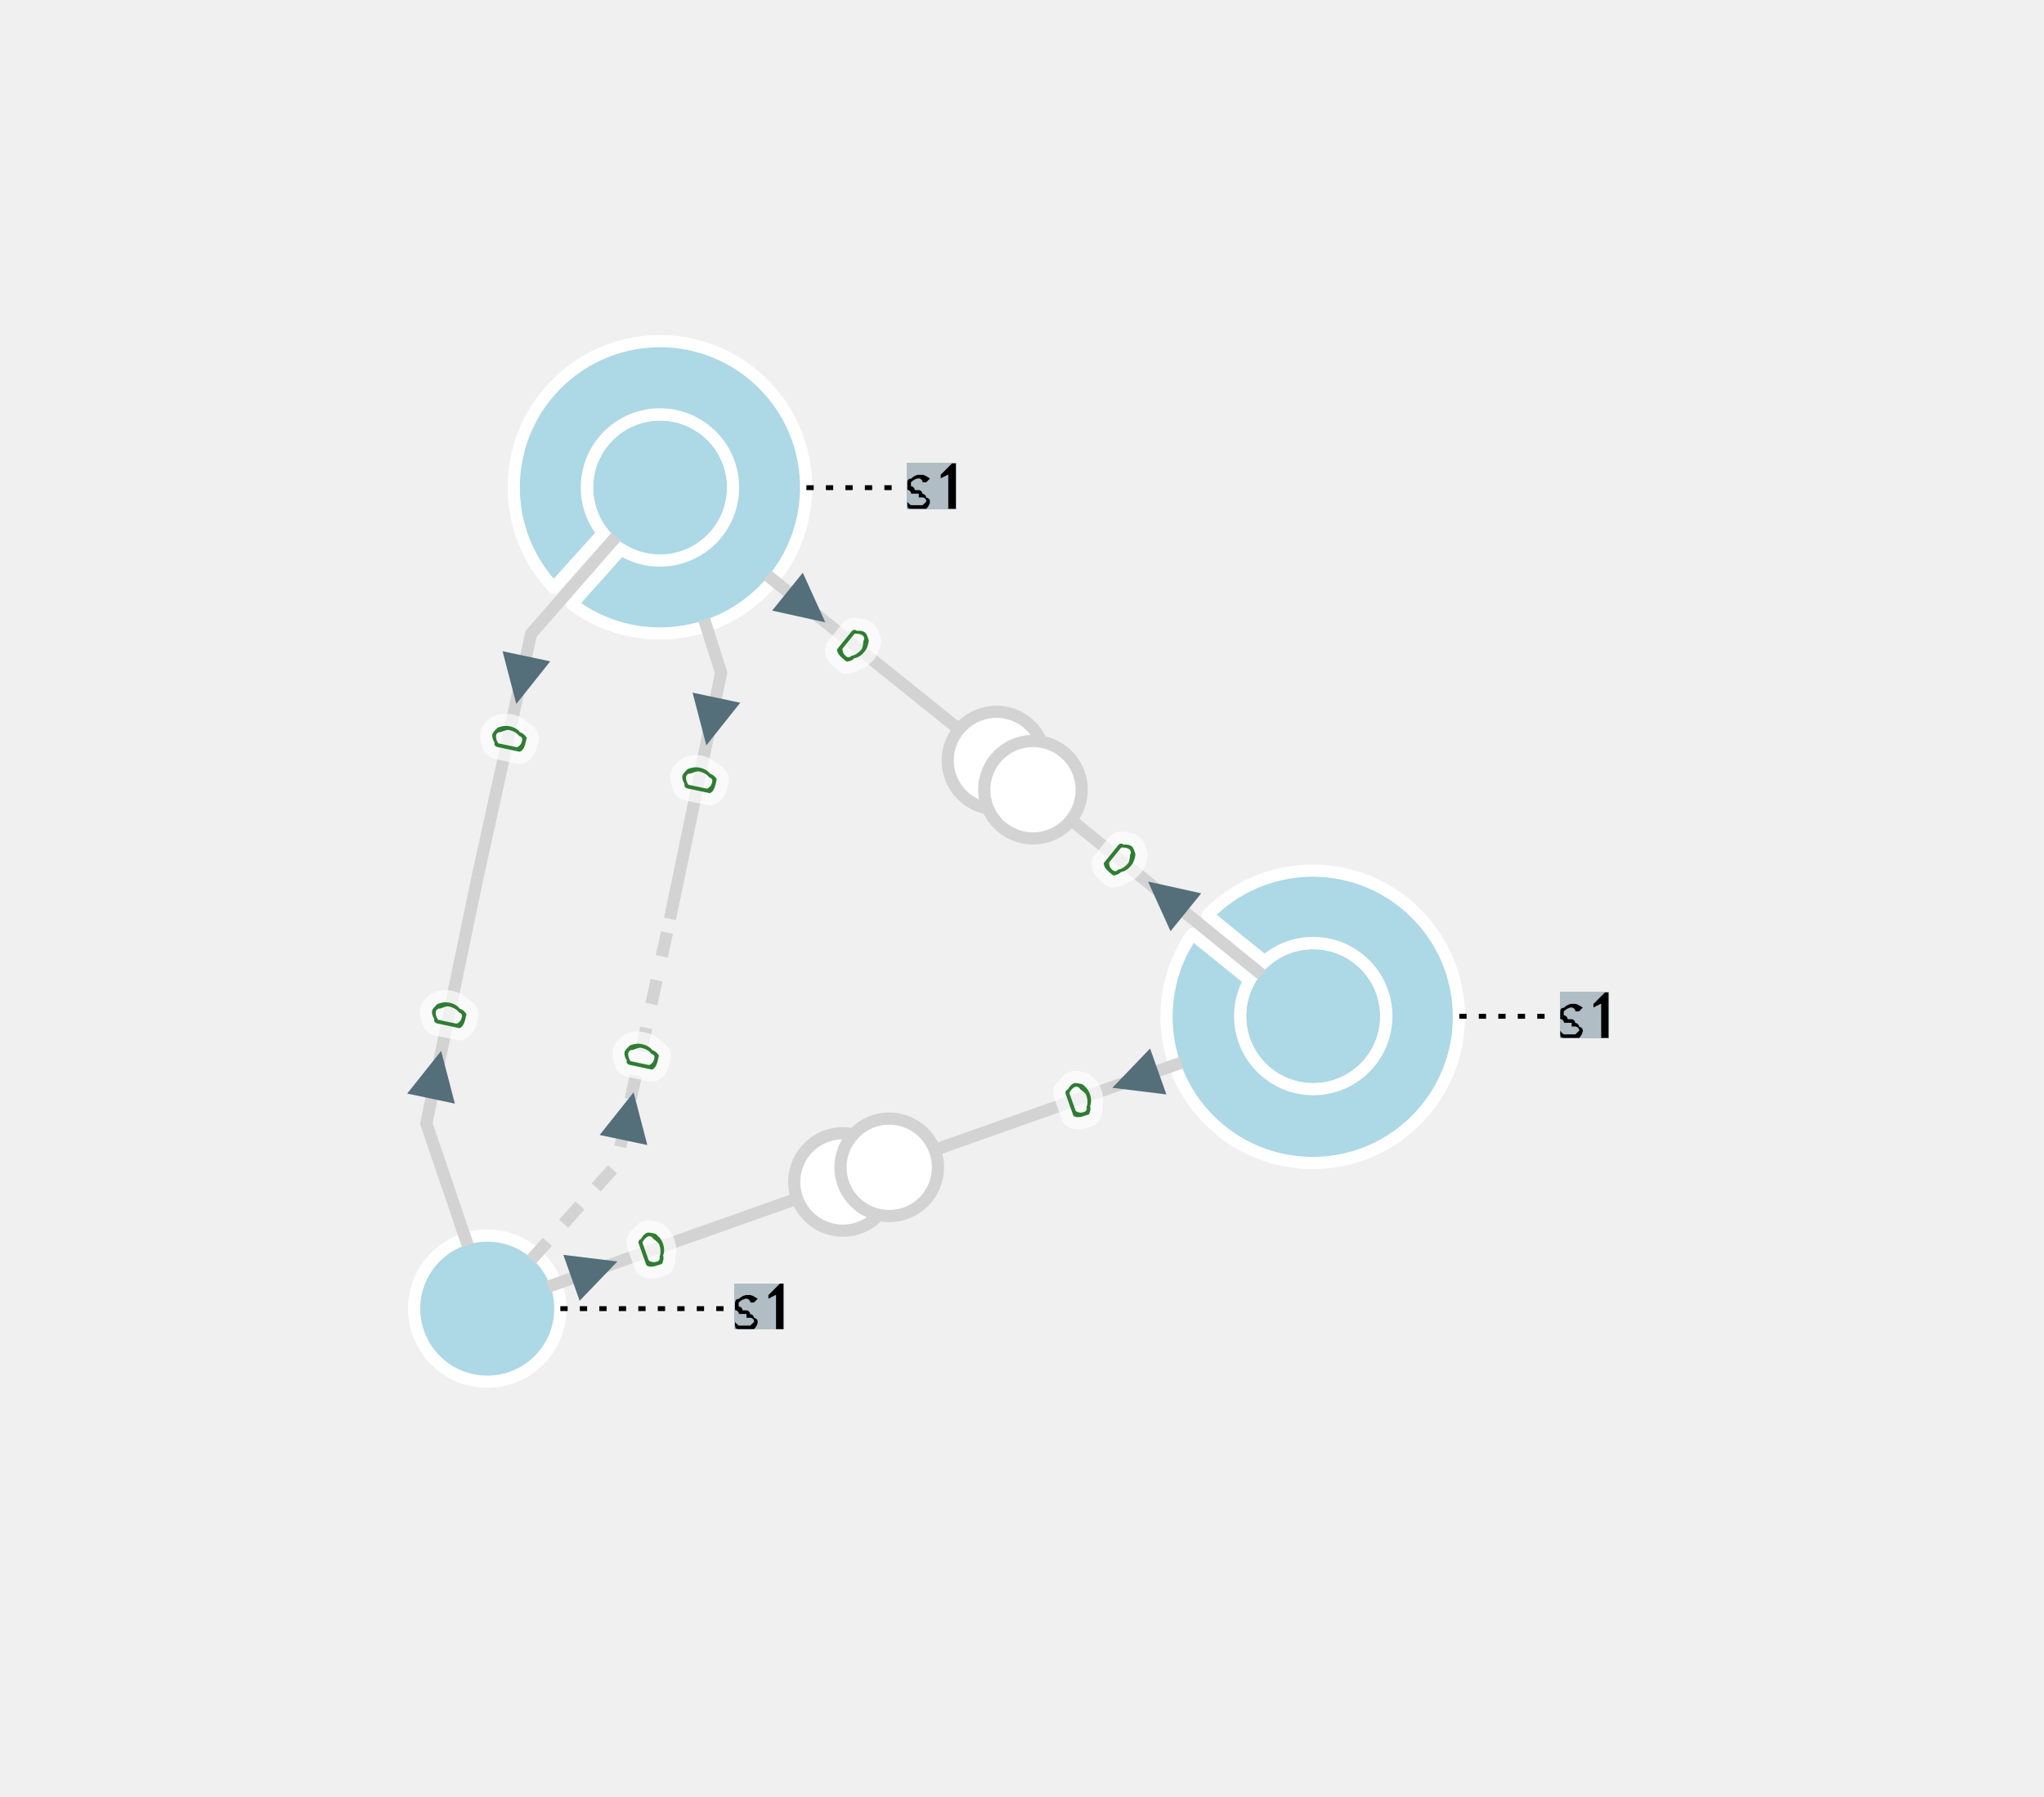
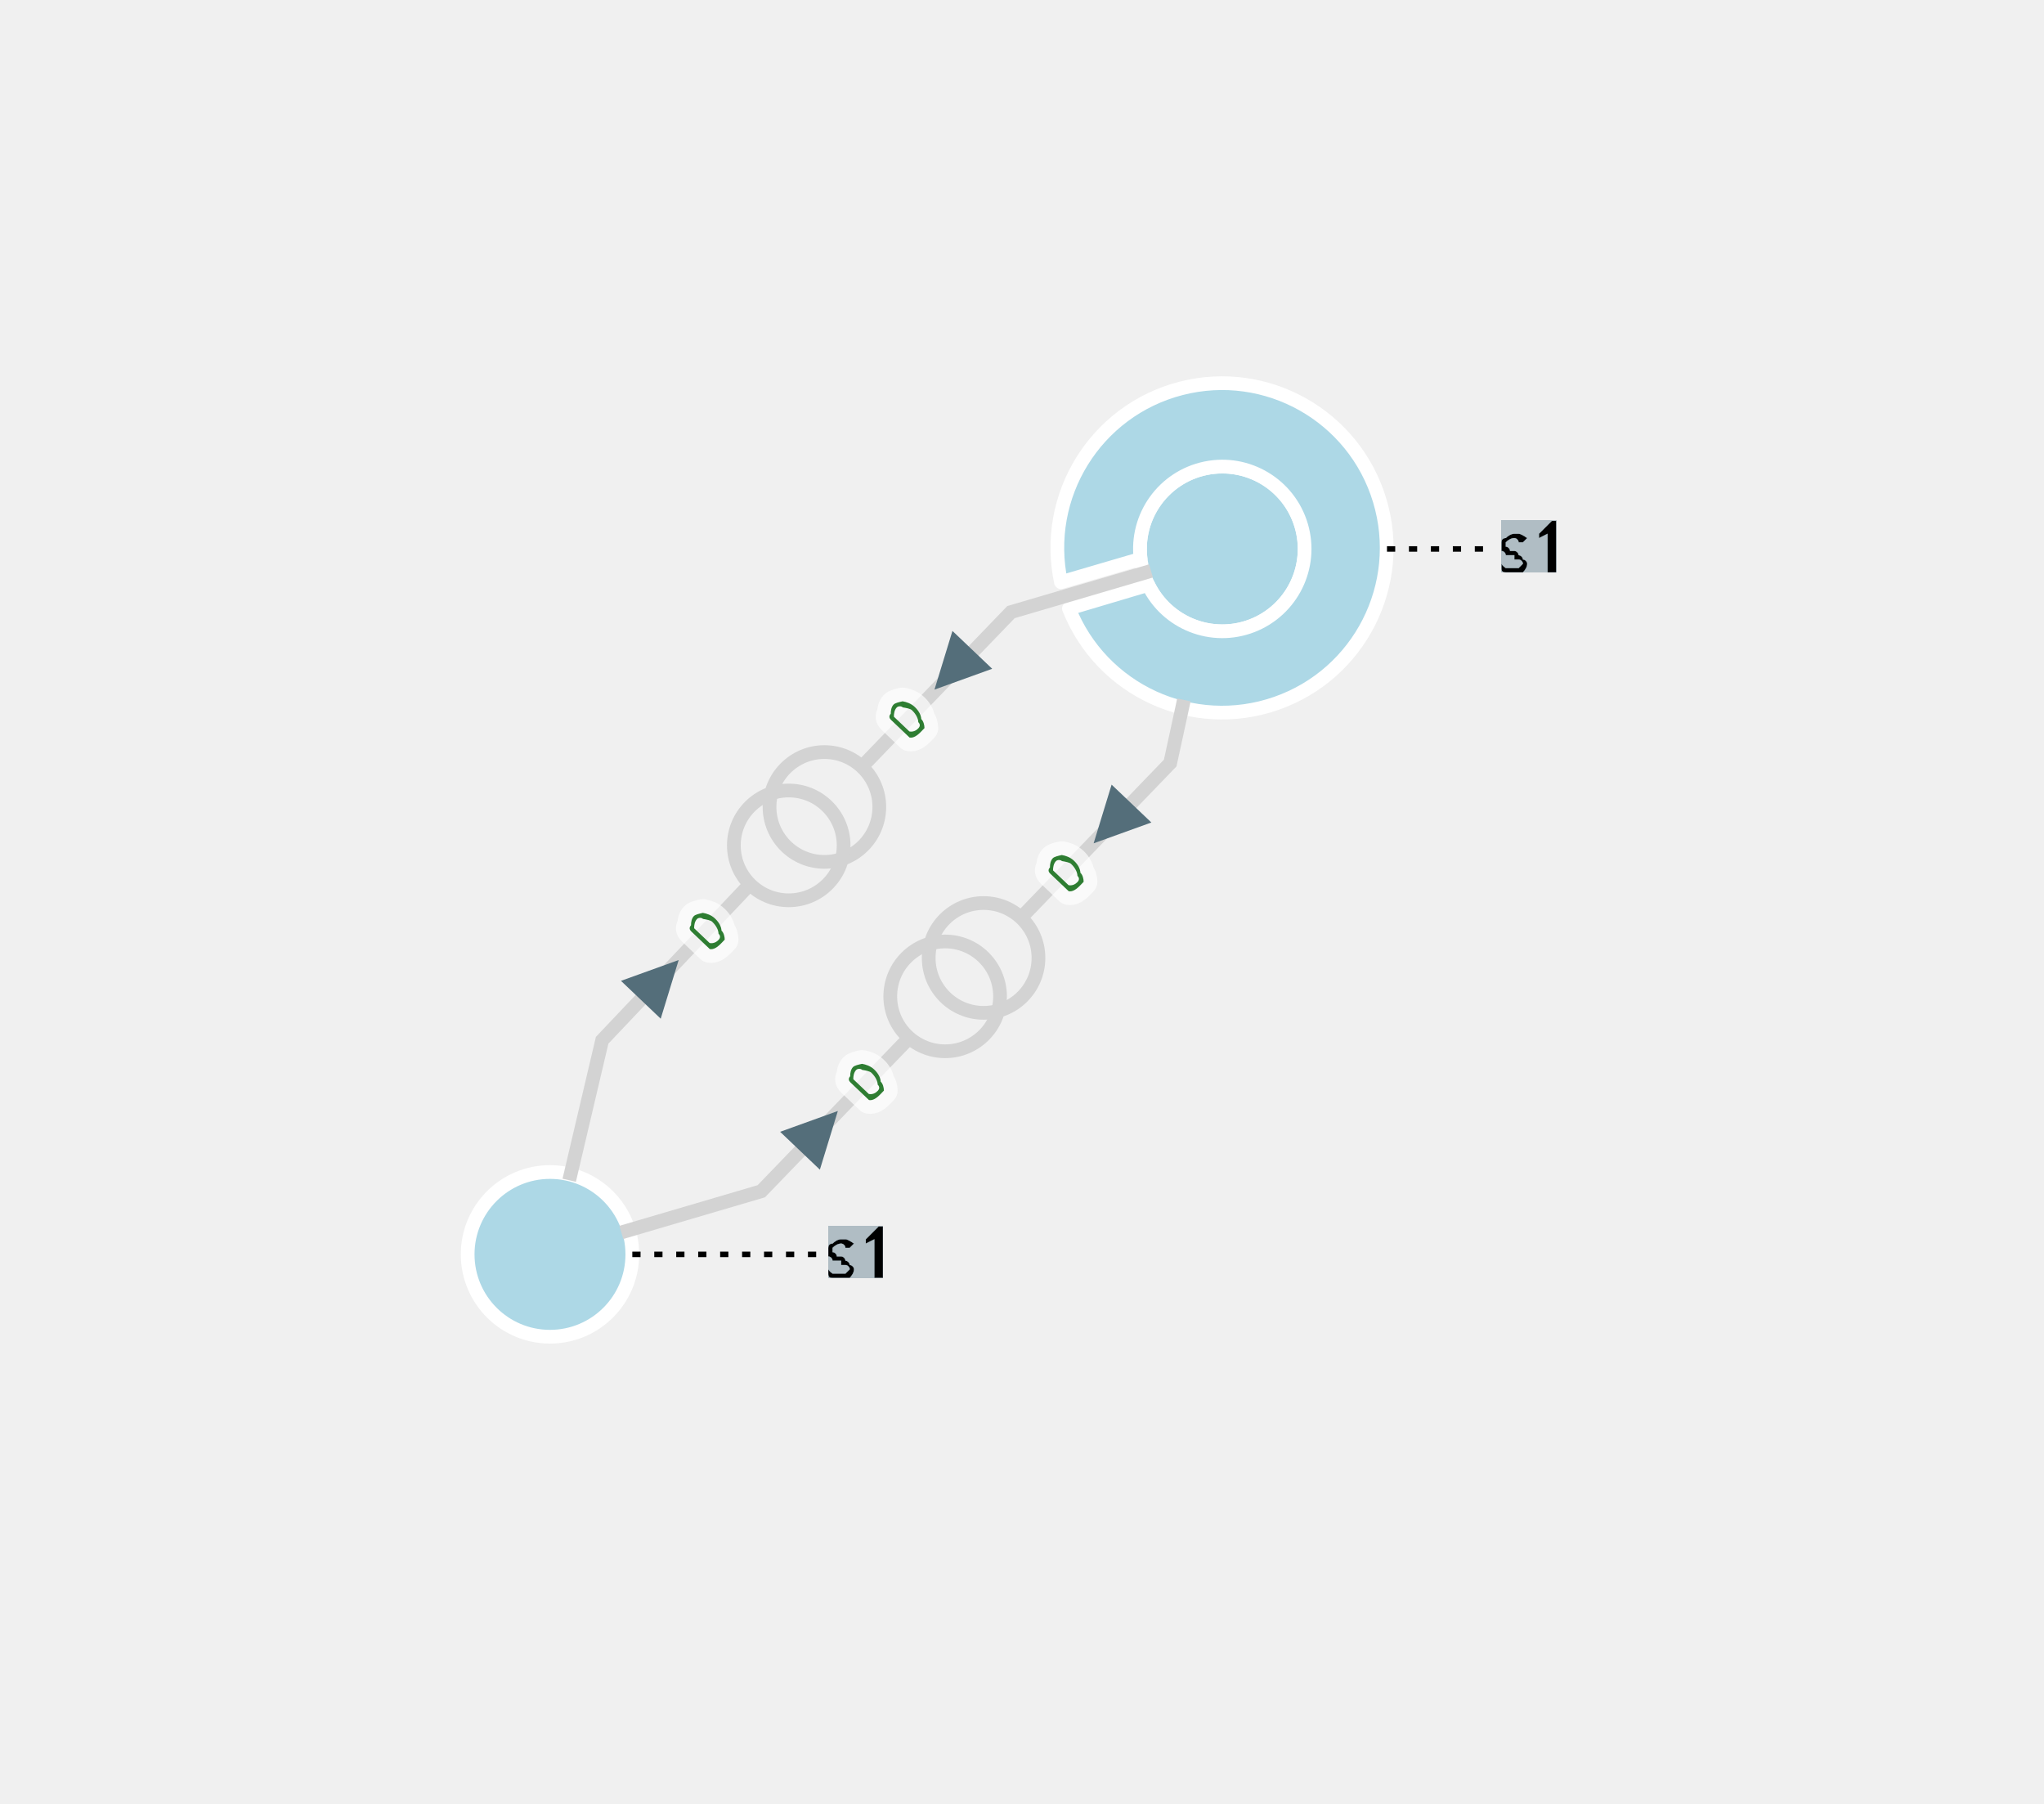
- <svg xmlns="http://www.w3.org/2000/svg" width="800.00" height="703.08" viewBox="-3.06 -3.40 8.39 7.37">
+ <svg xmlns="http://www.w3.org/2000/svg" width="800.00" height="705.66" viewBox="-2.85 -2.89 7.44 6.57">
  <style>
.nad-branch-edges polyline, .nad-branch-edges path {stroke: var(--nad-vl-color, lightgrey); stroke-width: 0.05; fill: none}
- .nad-branch-edges circle {stroke: var(--nad-vl-color, lightgrey); stroke-width: 0.05; fill: white}
+ .nad-branch-edges circle {stroke: var(--nad-vl-color, lightgrey); stroke-width: 0.05; fill: none}
.nad-3wt-edges polyline {stroke: var(--nad-vl-color, lightgrey); stroke-width: 0.05; fill: none}
.nad-text-edges {stroke: black; stroke-width: 0.02; stroke-dasharray: .03,.05}
.nad-branch-edges .nad-disconnected polyline {stroke-dasharray: .1,.1}
.nad-vl-nodes circle, .nad-vl-nodes path {fill: var(--nad-vl-color, lightblue); stroke-width: 0.05; stroke: white; stroke-linejoin:round}
.nad-vl-nodes circle.nad-unknown-busnode {stroke: lightgrey; stroke-dasharray: .05,.05; fill: none}
.nad-hvdc-edge polyline.nad-hvdc {stroke: grey; stroke-width: 0.2}
.nad-3wt-nodes circle {stroke: var(--nad-vl-color, lightgrey); stroke-width: 0.05; fill: none}
- .nad-3wt-bg circle {stroke: none; fill: white}
.nad-state-out .nad-arrow-in {visibility: hidden}
.nad-state-in .nad-arrow-out {visibility: hidden}
.nad-active path {stroke: none; fill: #546e7a}
.nad-active {visibility: visible}
.nad-reactive {visibility: hidden}
.nad-reactive path {stroke: none; fill: #0277bd}
.nad-text-background {flood-color: #90a4aeaa}
.nad-text-nodes {font: 0.25px "Verdana"; fill: black}
.nad-edge-infos text {font: 0.2px "Verdana"; dominant-baseline:middle; stroke: #FFFFFFAA; stroke-width: 0.1; stroke-linejoin:round; paint-order: stroke}
.nad-edge-infos .nad-state-in text {fill: #b71c1c}
.nad-edge-infos .nad-state-out text {fill: #2e7d32}
.nad-vl0to30 {--nad-vl-color: #AFB42B}
.nad-vl30to50 {--nad-vl-color: #EF9A9A}
.nad-vl50to70 {--nad-vl-color: #9C27B0}
.nad-vl70to120 {--nad-vl-color: #E65100}
.nad-vl120to180 {--nad-vl-color: #00ACC1}
.nad-vl180to300 {--nad-vl-color: #2E7D32}
.nad-vl300to500 {--nad-vl-color: #D32F2F}
.nad-branch-edges .nad-overload polyline, .nad-branch-edges .nad-overload path {animation: line-blink 3s infinite}
.nad-vl-nodes .nad-overvoltage {animation: node-over-blink 3s infinite}
.nad-vl-nodes .nad-undervoltage {animation: node-under-blink 3s infinite}

@keyframes line-blink {
  0%, 80%, 100% {stroke: var(--nad-vl-color, black); stroke-width: 0.05}
  40% {stroke: #FFEB3B; stroke-width: 0.15}
}
@keyframes node-over-blink {
  0%, 80%, 100% {stroke: white; stroke-width: 0.05}
  40% {stroke: #ff5722; stroke-width: 0.15}
}
@keyframes node-under-blink {
  0%, 80%, 100% {stroke: white; stroke-width: 0.05}
  40% {stroke: #00BCD4; stroke-width: 0.15}
}
</style>
  <defs>
    <filter id="textBgFilter" x="0" y="0" width="1" height="1">
      <feFlood class="nad-text-background" />
      <feComposite in="SourceGraphic" operator="over" />
    </filter>
  </defs>
  <g class="nad-vl-nodes">
-     <g transform="translate(-0.35,-1.40)" id="0" class="nad-vl300to500">
+     <g transform="translate(1.60,-0.89)" id="0" class="nad-vl300to500">
      <circle r="0.30" id="1" />
-       <path d="M-0.437,0.411 A0.600,0.600 350.451 1 1 -0.362,0.478 L-0.161,0.253 A0.300,0.300 -340.901 1 0 -0.235,0.187 Z " id="2" />
+       <path d="M-0.588,0.121 A0.600,0.600 350.451 1 1 -0.559,0.217 L-0.270,0.131 A0.300,0.300 -340.901 1 0 -0.298,0.036 Z " id="2" />
    </g>
-     <g transform="translate(-1.06,1.97)" id="3" class="nad-vl300to500">
+     <g transform="translate(-0.85,1.68)" id="3" class="nad-vl180to300">
      <circle r="0.30" id="4" />
-     </g>
-     <g transform="translate(2.33,0.77)" id="5" class="nad-vl180to300">
-       <circle r="0.30" id="6" />
-       <path d="M-0.433,-0.415 A0.600,0.600 350.451 1 1 -0.496,-0.338 L-0.261,-0.148 A0.300,0.300 -340.901 1 0 -0.199,-0.225 Z " id="7" />
    </g>
  </g>
  <g class="nad-branch-edges">
-     <g id="8">
+     <g id="5">
      <g class="nad-vl300to500">
-         <polyline points="-0.53,-1.20 -0.88,-0.80 -1.10,0.20" />
-         <g class="nad-edge-infos" transform="translate(-0.92,-0.61)">
+         <polyline points="1.34,-0.81 0.83,-0.66 0.29,-0.10" />
+         <g class="nad-edge-infos" transform="translate(0.62,-0.45)">
          <g class="nad-active nad-state-out">
-             <g transform="rotate(-168.06)">
+             <g transform="rotate(-136.40)">
              <path class="nad-arrow-in" d="M-0.1 -0.1 H0.1 L0 0.1z" />
              <path class="nad-arrow-out" d="M-0.1 0.1 H0.1 L0 -0.1z" />
            </g>
-             <text transform="rotate(-78.06)" x="-0.19" style="text-anchor:end">0</text>
+             <text transform="rotate(-46.40)" x="-0.19" style="text-anchor:end">0</text>
          </g>
          <g class="nad-reactive nad-state-out">
-             <g transform="rotate(-168.06)">
+             <g transform="rotate(-136.40)">
              <path class="nad-arrow-in" d="M-0.1 -0.1 H0.1 L0 0.1z" />
              <path class="nad-arrow-out" d="M-0.1 0.1 H0.1 L0 -0.1z" />
            </g>
-             <text transform="rotate(-78.06)" x="-0.19" style="text-anchor:end">0</text>
+             <text transform="rotate(-46.40)" x="-0.19" style="text-anchor:end">0</text>
          </g>
        </g>
+         <circle cx="0.15" cy="0.05" r="0.20" />
      </g>
-       <g class="nad-vl300to500">
-         <polyline points="-1.14,1.71 -1.31,1.21 -1.10,0.20" />
-         <g class="nad-edge-infos" transform="translate(-1.27,1.01)">
+       <g class="nad-vl180to300">
+         <polyline points="-0.78,1.41 -0.66,0.90 -0.12,0.33" />
+         <g class="nad-edge-infos" transform="translate(-0.45,0.68)">
          <g class="nad-active nad-state-out">
-             <g transform="rotate(11.94)">
+             <g transform="rotate(43.60)">
              <path class="nad-arrow-in" d="M-0.1 -0.1 H0.1 L0 0.1z" />
              <path class="nad-arrow-out" d="M-0.1 0.1 H0.1 L0 -0.1z" />
            </g>
-             <text transform="rotate(-78.06)" x="0.19">0</text>
+             <text transform="rotate(-46.40)" x="0.19">0</text>
          </g>
          <g class="nad-reactive nad-state-out">
-             <g transform="rotate(11.94)">
+             <g transform="rotate(43.60)">
              <path class="nad-arrow-in" d="M-0.1 -0.1 H0.1 L0 0.1z" />
              <path class="nad-arrow-out" d="M-0.1 0.1 H0.1 L0 -0.1z" />
            </g>
-             <text transform="rotate(-78.06)" x="0.19">0</text>
+             <text transform="rotate(-46.40)" x="0.19">0</text>
          </g>
        </g>
+         <circle cx="0.02" cy="0.19" r="0.20" />
      </g>
    </g>
-     <g id="9">
+     <g id="6">
      <g class="nad-vl300to500">
-         <polyline points="-0.17,-0.86 -0.10,-0.64 -0.31,0.37" />
-         <g class="nad-edge-infos" transform="translate(-0.14,-0.44)">
+         <polyline points="1.46,-0.34 1.41,-0.11 0.87,0.45" />
+         <g class="nad-edge-infos" transform="translate(1.20,0.11)">
          <g class="nad-active nad-state-out">
-             <g transform="rotate(-168.06)">
+             <g transform="rotate(-136.40)">
              <path class="nad-arrow-in" d="M-0.1 -0.1 H0.1 L0 0.1z" />
              <path class="nad-arrow-out" d="M-0.1 0.1 H0.1 L0 -0.1z" />
            </g>
-             <text transform="rotate(-78.06)" x="-0.19" style="text-anchor:end">0</text>
+             <text transform="rotate(-46.40)" x="-0.19" style="text-anchor:end">0</text>
          </g>
          <g class="nad-reactive nad-state-out">
-             <g transform="rotate(-168.06)">
+             <g transform="rotate(-136.40)">
              <path class="nad-arrow-in" d="M-0.1 -0.1 H0.1 L0 0.1z" />
              <path class="nad-arrow-out" d="M-0.1 0.1 H0.1 L0 -0.1z" />
            </g>
-             <text transform="rotate(-78.06)" x="-0.19" style="text-anchor:end">0</text>
+             <text transform="rotate(-46.40)" x="-0.19" style="text-anchor:end">0</text>
          </g>
        </g>
+         <circle cx="0.73" cy="0.60" r="0.20" />
      </g>
-       <g class="nad-disconnected nad-vl300to500">
-         <polyline points="-0.88,1.77 -0.53,1.38 -0.31,0.37" />
-         <g class="nad-edge-infos" transform="translate(-0.48,1.18)">
+       <g class="nad-vl180to300">
+         <polyline points="-0.59,1.60 -0.08,1.45 0.46,0.89" />
+         <g class="nad-edge-infos" transform="translate(0.13,1.23)">
          <g class="nad-active nad-state-out">
-             <g transform="rotate(11.94)">
+             <g transform="rotate(43.60)">
              <path class="nad-arrow-in" d="M-0.1 -0.1 H0.1 L0 0.1z" />
              <path class="nad-arrow-out" d="M-0.1 0.1 H0.1 L0 -0.1z" />
            </g>
-             <text transform="rotate(-78.06)" x="0.19">0</text>
+             <text transform="rotate(-46.40)" x="0.19">0</text>
          </g>
          <g class="nad-reactive nad-state-out">
-             <g transform="rotate(11.94)">
+             <g transform="rotate(43.60)">
              <path class="nad-arrow-in" d="M-0.1 -0.1 H0.1 L0 0.1z" />
              <path class="nad-arrow-out" d="M-0.1 0.1 H0.1 L0 -0.1z" />
            </g>
-             <text transform="rotate(-78.06)" x="0.19">0</text>
+             <text transform="rotate(-46.40)" x="0.19">0</text>
          </g>
        </g>
-       </g>
-     </g>
-     <g id="10">
-       <g class="nad-vl300to500">
-         <polyline points="0.09,-1.04 1.11,-0.22" />
-         <g class="nad-edge-infos" transform="translate(0.25,-0.91)">
-           <g class="nad-active nad-state-out">
-             <g transform="rotate(129.02)">
-               <path class="nad-arrow-in" d="M-0.1 -0.1 H0.1 L0 0.1z" />
-               <path class="nad-arrow-out" d="M-0.1 0.1 H0.1 L0 -0.1z" />
-             </g>
-             <text transform="rotate(39.02)" x="0.19">0</text>
-           </g>
-           <g class="nad-reactive nad-state-out">
-             <g transform="rotate(129.02)">
-               <path class="nad-arrow-in" d="M-0.1 -0.1 H0.1 L0 0.1z" />
-               <path class="nad-arrow-out" d="M-0.1 0.1 H0.1 L0 -0.1z" />
-             </g>
-             <text transform="rotate(39.02)" x="0.19">0</text>
-           </g>
-         </g>
-         <circle cx="1.03" cy="-0.28" r="0.20" />
-       </g>
-       <g class="nad-vl180to300">
-         <polyline points="2.12,0.60 1.11,-0.22" />
-         <g class="nad-edge-infos" transform="translate(1.73,0.28)">
-           <g class="nad-active nad-state-out">
-             <g transform="rotate(-50.98)">
-               <path class="nad-arrow-in" d="M-0.1 -0.1 H0.1 L0 0.1z" />
-               <path class="nad-arrow-out" d="M-0.1 0.1 H0.1 L0 -0.1z" />
-             </g>
-             <text transform="rotate(-320.98)" x="-0.19" style="text-anchor:end">0</text>
-           </g>
-           <g class="nad-reactive nad-state-out">
-             <g transform="rotate(-50.98)">
-               <path class="nad-arrow-in" d="M-0.1 -0.1 H0.1 L0 0.1z" />
-               <path class="nad-arrow-out" d="M-0.1 0.1 H0.1 L0 -0.1z" />
-             </g>
-             <text transform="rotate(-320.98)" x="-0.19" style="text-anchor:end">0</text>
-           </g>
-         </g>
-         <circle cx="1.18" cy="-0.16" r="0.20" />
-       </g>
-     </g>
-     <g id="11">
-       <g class="nad-vl300to500">
-         <polyline points="-0.81,1.88 0.49,1.42" />
-         <g class="nad-edge-infos" transform="translate(-0.62,1.81)">
-           <g class="nad-active nad-state-out">
-             <g transform="rotate(70.43)">
-               <path class="nad-arrow-in" d="M-0.1 -0.1 H0.1 L0 0.1z" />
-               <path class="nad-arrow-out" d="M-0.1 0.1 H0.1 L0 -0.1z" />
-             </g>
-             <text transform="rotate(-19.57)" x="0.19">0</text>
-           </g>
-           <g class="nad-reactive nad-state-out">
-             <g transform="rotate(70.43)">
-               <path class="nad-arrow-in" d="M-0.1 -0.1 H0.1 L0 0.1z" />
-               <path class="nad-arrow-out" d="M-0.1 0.1 H0.1 L0 -0.1z" />
-             </g>
-             <text transform="rotate(-19.57)" x="0.19">0</text>
-           </g>
-         </g>
-         <circle cx="0.40" cy="1.45" r="0.20" />
-       </g>
-       <g class="nad-vl180to300">
-         <polyline points="1.79,0.96 0.49,1.42" />
-         <g class="nad-edge-infos" transform="translate(1.60,1.03)">
-           <g class="nad-active nad-state-out">
-             <g transform="rotate(-109.57)">
-               <path class="nad-arrow-in" d="M-0.1 -0.1 H0.1 L0 0.1z" />
-               <path class="nad-arrow-out" d="M-0.1 0.1 H0.1 L0 -0.1z" />
-             </g>
-             <text transform="rotate(-19.57)" x="-0.19" style="text-anchor:end">0</text>
-           </g>
-           <g class="nad-reactive nad-state-out">
-             <g transform="rotate(-109.57)">
-               <path class="nad-arrow-in" d="M-0.1 -0.1 H0.1 L0 0.1z" />
-               <path class="nad-arrow-out" d="M-0.1 0.1 H0.1 L0 -0.1z" />
-             </g>
-             <text transform="rotate(-19.57)" x="-0.19" style="text-anchor:end">0</text>
-           </g>
-         </g>
-         <circle cx="0.59" cy="1.39" r="0.20" />
+         <circle cx="0.59" cy="0.74" r="0.20" />
      </g>
    </g>
  </g>
  <g class="nad-text-edges">
-     <polyline id="0_edge" points="0.25,-1.40 0.65,-1.40" />
-     <polyline id="3_edge" points="-0.76,1.97 -0.06,1.97" />
-     <polyline id="5_edge" points="2.93,0.77 3.33,0.77" />
+     <polyline id="0_edge" points="2.20,-0.89 2.60,-0.89" />
+     <polyline id="3_edge" points="-0.55,1.68 0.15,1.68" />
  </g>
  <g class="nad-text-nodes">
-     <text filter="url(#textBgFilter)" y="-1.40" style="dominant-baseline:middle" x="0.65">s1</text>
-     <text filter="url(#textBgFilter)" y="1.97" style="dominant-baseline:middle" x="-0.06">s1</text>
-     <text filter="url(#textBgFilter)" y="0.77" style="dominant-baseline:middle" x="3.33">s1</text>
+     <text filter="url(#textBgFilter)" y="-0.89" style="dominant-baseline:middle" x="2.60">s1</text>
+     <text filter="url(#textBgFilter)" y="1.68" style="dominant-baseline:middle" x="0.15">s1</text>
  </g>
</svg>
